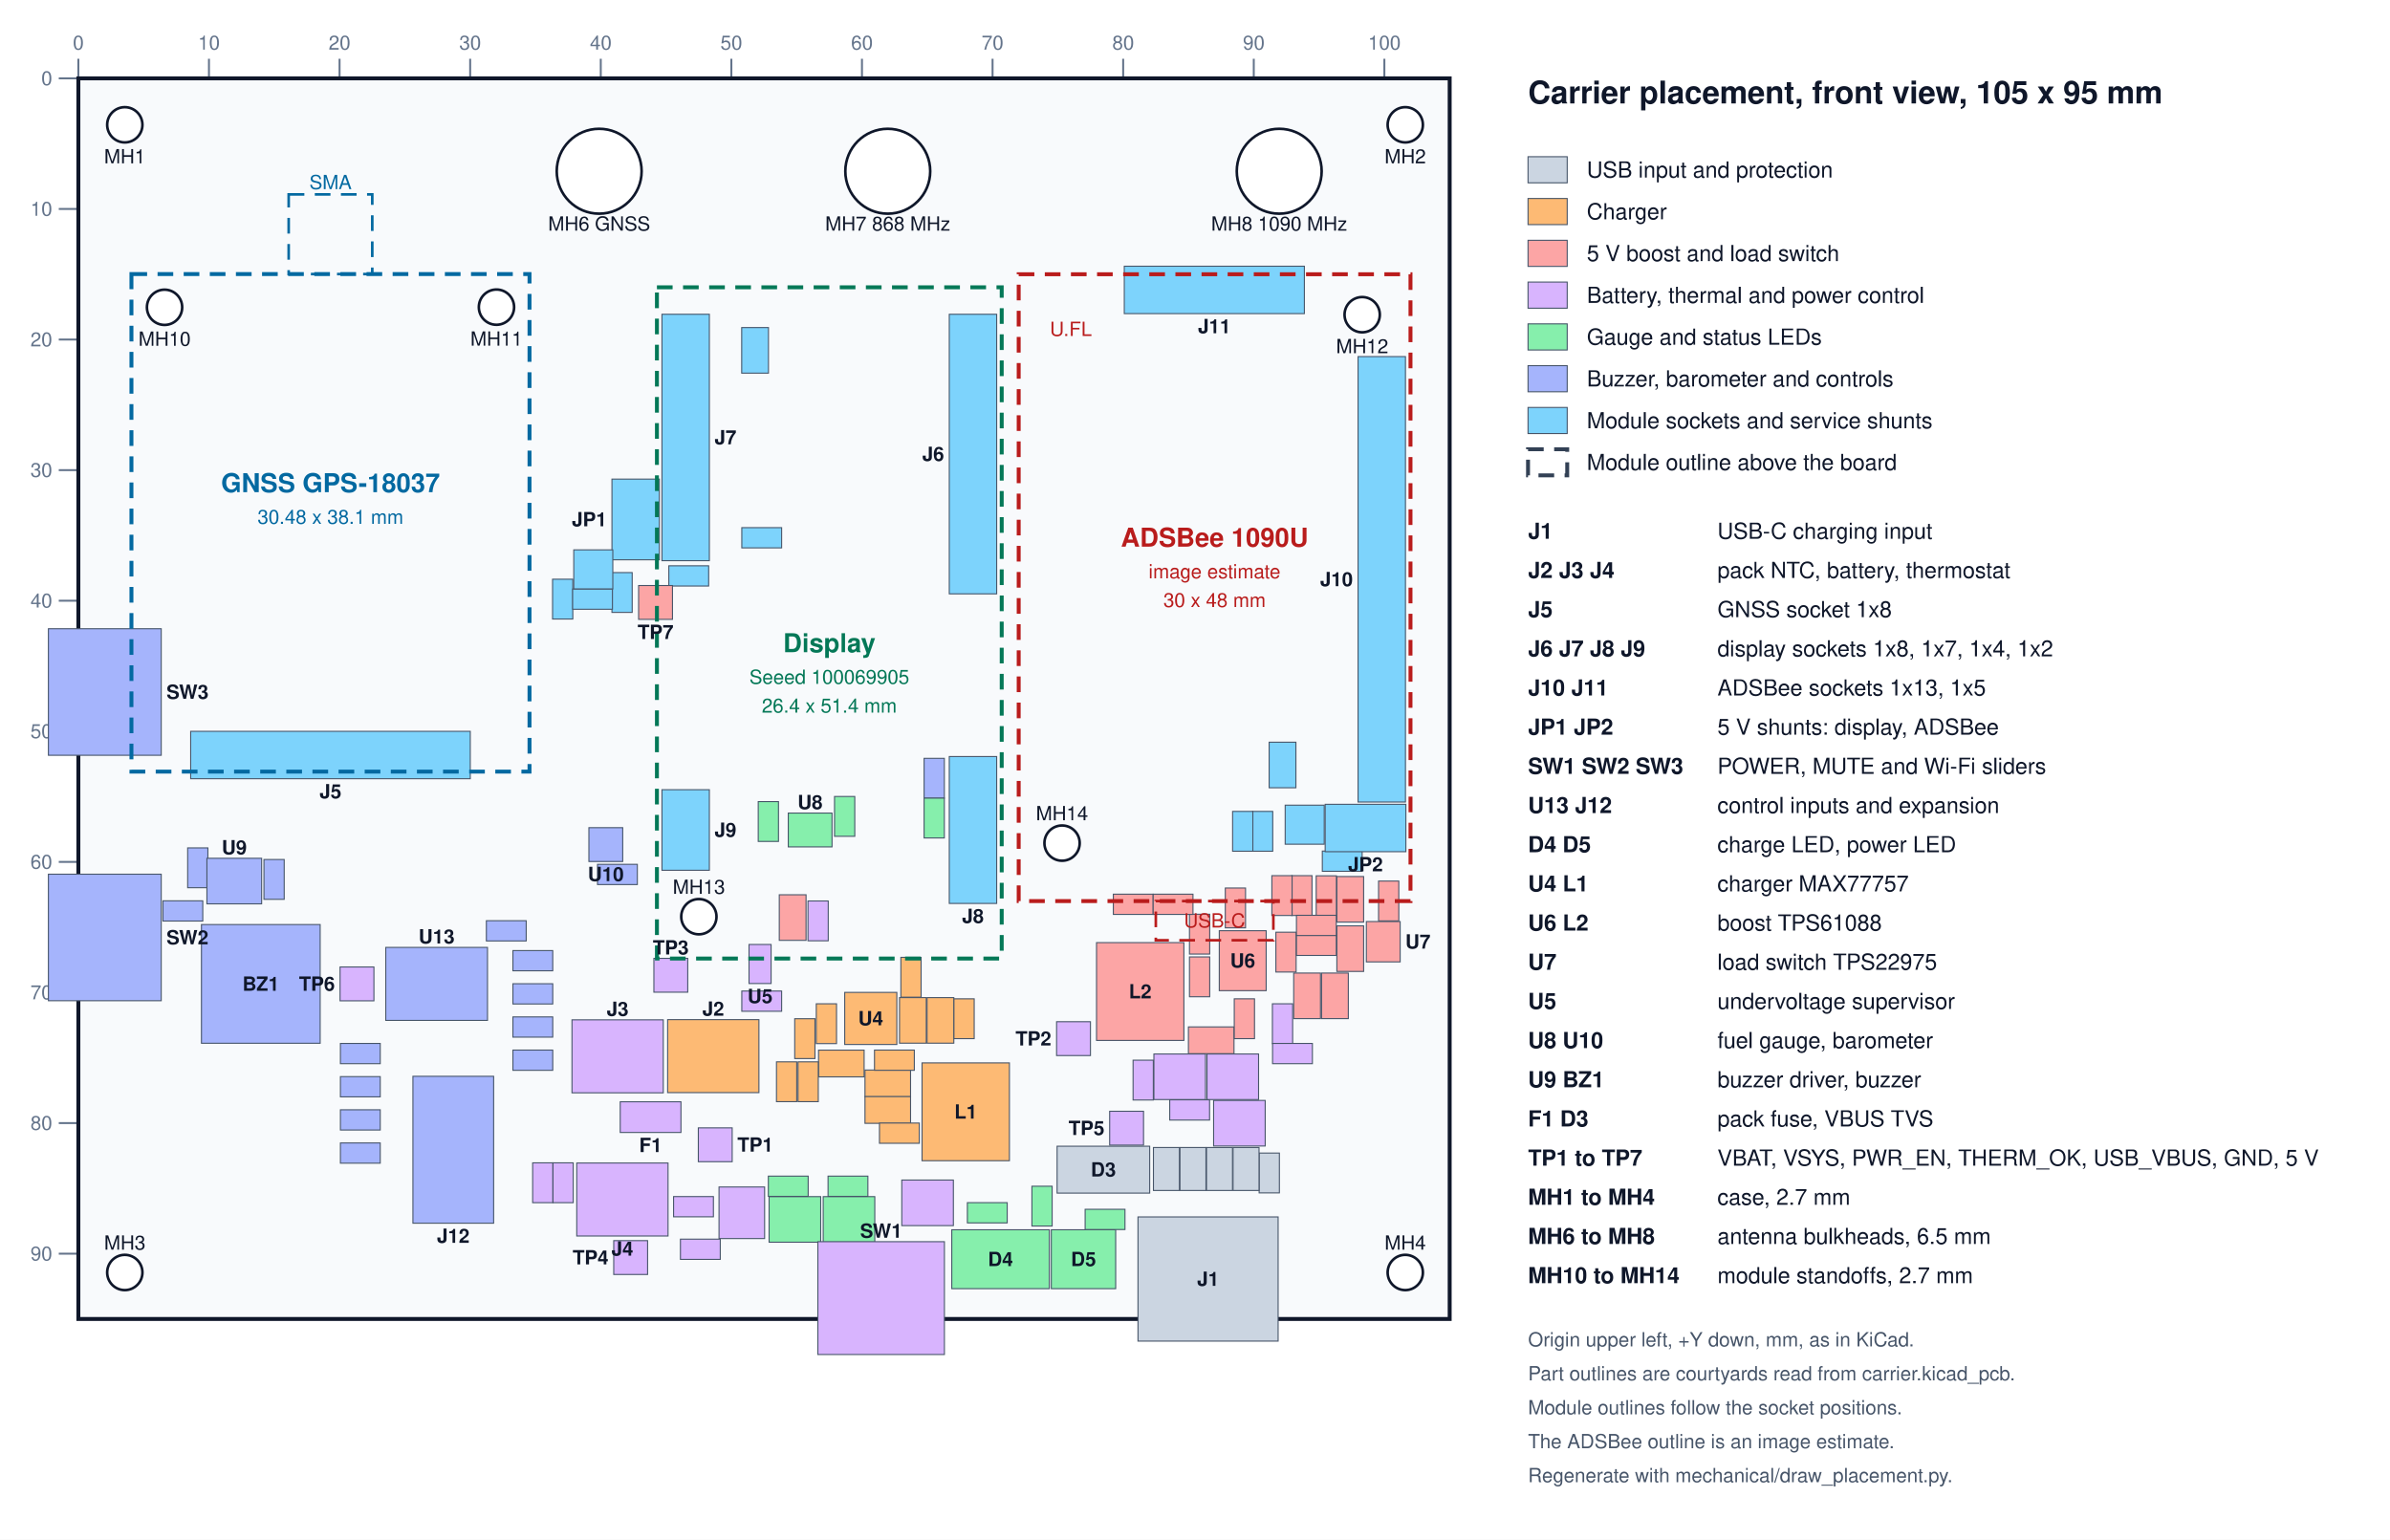
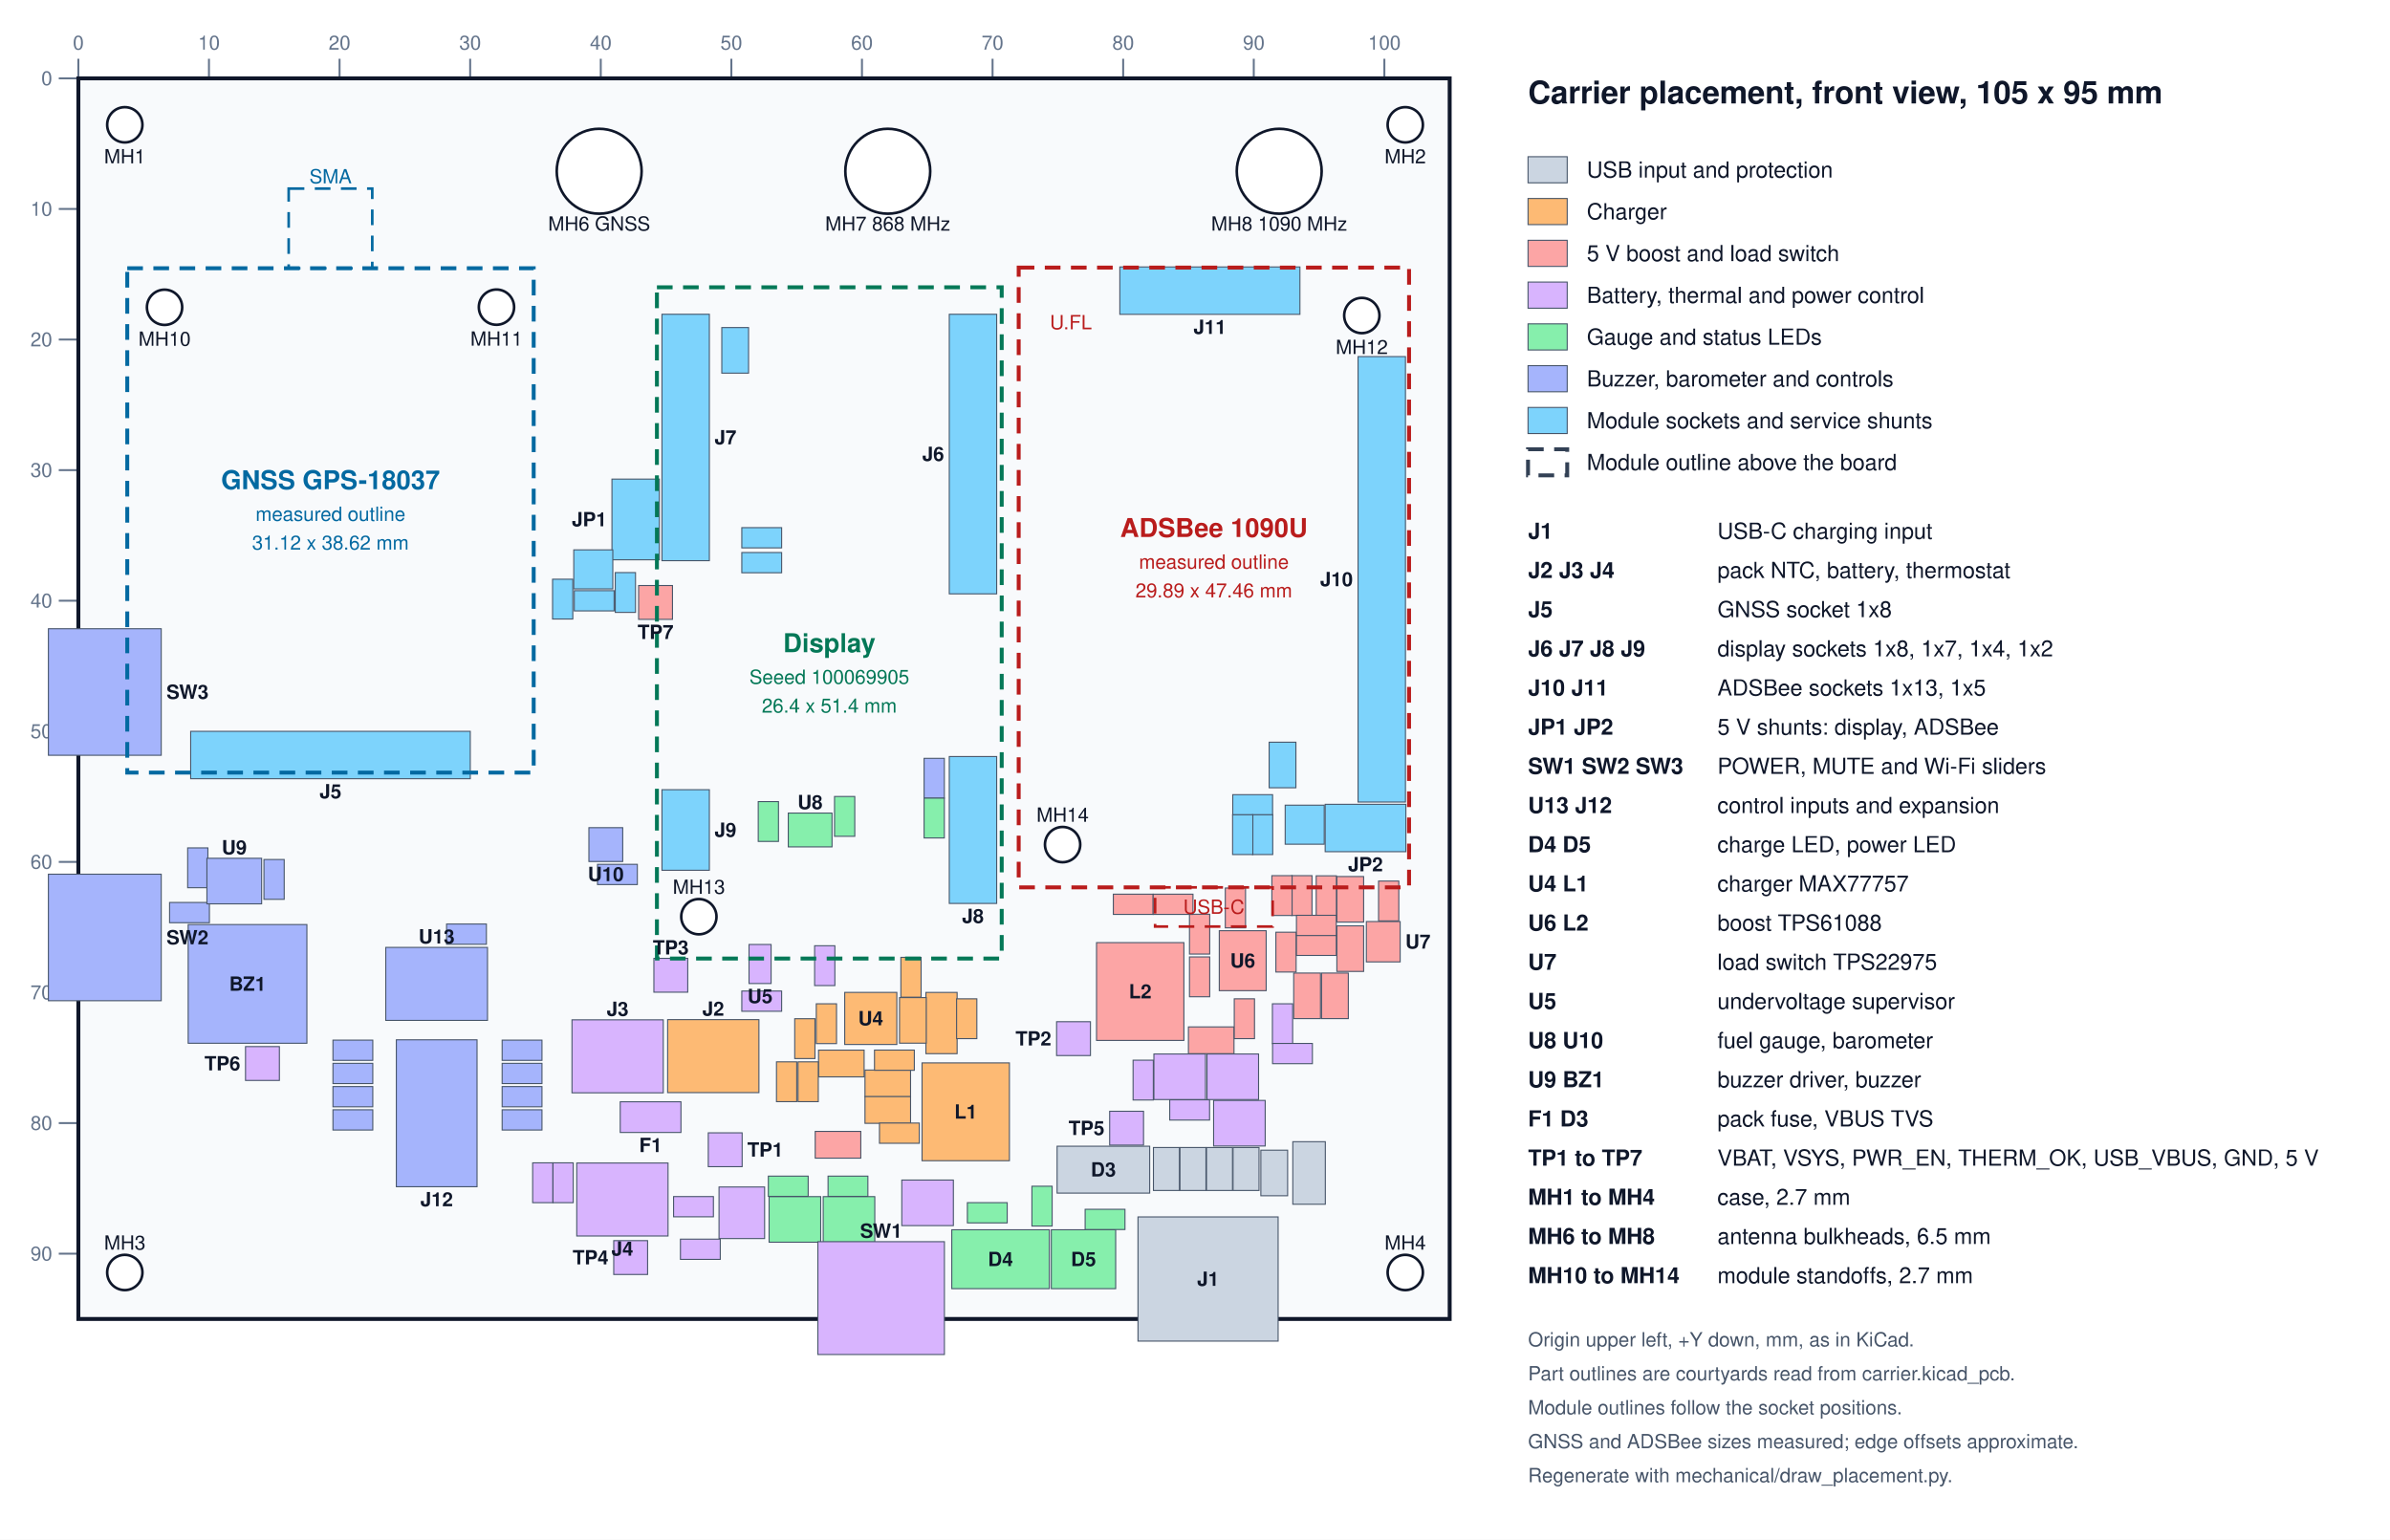
<svg xmlns="http://www.w3.org/2000/svg" width="1830" height="1179" viewBox="-6 -6 183 117.9" font-family="Helvetica,Arial,sans-serif">
  <rect x="-6" y="-6" width="183" height="117.9" fill="#ffffff" />
  <line x1="0.000" y1="-1.500" x2="0.000" y2="0.000" fill="none" stroke="#64748b" stroke-width="0.15" />
  <text x="0.000" y="-2.200" font-size="1.5" text-anchor="middle" fill="#64748b">0</text>
  <line x1="10.000" y1="-1.500" x2="10.000" y2="0.000" fill="none" stroke="#64748b" stroke-width="0.15" />
  <text x="10.000" y="-2.200" font-size="1.5" text-anchor="middle" fill="#64748b">10</text>
  <line x1="20.000" y1="-1.500" x2="20.000" y2="0.000" fill="none" stroke="#64748b" stroke-width="0.15" />
  <text x="20.000" y="-2.200" font-size="1.5" text-anchor="middle" fill="#64748b">20</text>
  <line x1="30.000" y1="-1.500" x2="30.000" y2="0.000" fill="none" stroke="#64748b" stroke-width="0.15" />
  <text x="30.000" y="-2.200" font-size="1.5" text-anchor="middle" fill="#64748b">30</text>
  <line x1="40.000" y1="-1.500" x2="40.000" y2="0.000" fill="none" stroke="#64748b" stroke-width="0.15" />
  <text x="40.000" y="-2.200" font-size="1.5" text-anchor="middle" fill="#64748b">40</text>
  <line x1="50.000" y1="-1.500" x2="50.000" y2="0.000" fill="none" stroke="#64748b" stroke-width="0.15" />
  <text x="50.000" y="-2.200" font-size="1.5" text-anchor="middle" fill="#64748b">50</text>
  <line x1="60.000" y1="-1.500" x2="60.000" y2="0.000" fill="none" stroke="#64748b" stroke-width="0.15" />
  <text x="60.000" y="-2.200" font-size="1.5" text-anchor="middle" fill="#64748b">60</text>
  <line x1="70.000" y1="-1.500" x2="70.000" y2="0.000" fill="none" stroke="#64748b" stroke-width="0.15" />
  <text x="70.000" y="-2.200" font-size="1.5" text-anchor="middle" fill="#64748b">70</text>
  <line x1="80.000" y1="-1.500" x2="80.000" y2="0.000" fill="none" stroke="#64748b" stroke-width="0.15" />
  <text x="80.000" y="-2.200" font-size="1.5" text-anchor="middle" fill="#64748b">80</text>
  <line x1="90.000" y1="-1.500" x2="90.000" y2="0.000" fill="none" stroke="#64748b" stroke-width="0.15" />
  <text x="90.000" y="-2.200" font-size="1.5" text-anchor="middle" fill="#64748b">90</text>
  <line x1="100.000" y1="-1.500" x2="100.000" y2="0.000" fill="none" stroke="#64748b" stroke-width="0.15" />
  <text x="100.000" y="-2.200" font-size="1.5" text-anchor="middle" fill="#64748b">100</text>
  <line x1="-1.500" y1="0.000" x2="0.000" y2="0.000" fill="none" stroke="#64748b" stroke-width="0.15" />
  <text x="-2.000" y="0.525" font-size="1.5" text-anchor="end" fill="#64748b">0</text>
  <line x1="-1.500" y1="10.000" x2="0.000" y2="10.000" fill="none" stroke="#64748b" stroke-width="0.15" />
  <text x="-2.000" y="10.525" font-size="1.5" text-anchor="end" fill="#64748b">10</text>
  <line x1="-1.500" y1="20.000" x2="0.000" y2="20.000" fill="none" stroke="#64748b" stroke-width="0.15" />
  <text x="-2.000" y="20.525" font-size="1.5" text-anchor="end" fill="#64748b">20</text>
  <line x1="-1.500" y1="30.000" x2="0.000" y2="30.000" fill="none" stroke="#64748b" stroke-width="0.15" />
  <text x="-2.000" y="30.525" font-size="1.5" text-anchor="end" fill="#64748b">30</text>
  <line x1="-1.500" y1="40.000" x2="0.000" y2="40.000" fill="none" stroke="#64748b" stroke-width="0.15" />
  <text x="-2.000" y="40.525" font-size="1.5" text-anchor="end" fill="#64748b">40</text>
  <line x1="-1.500" y1="50.000" x2="0.000" y2="50.000" fill="none" stroke="#64748b" stroke-width="0.15" />
  <text x="-2.000" y="50.525" font-size="1.5" text-anchor="end" fill="#64748b">50</text>
  <line x1="-1.500" y1="60.000" x2="0.000" y2="60.000" fill="none" stroke="#64748b" stroke-width="0.15" />
  <text x="-2.000" y="60.525" font-size="1.5" text-anchor="end" fill="#64748b">60</text>
  <line x1="-1.500" y1="70.000" x2="0.000" y2="70.000" fill="none" stroke="#64748b" stroke-width="0.15" />
  <text x="-2.000" y="70.525" font-size="1.5" text-anchor="end" fill="#64748b">70</text>
  <line x1="-1.500" y1="80.000" x2="0.000" y2="80.000" fill="none" stroke="#64748b" stroke-width="0.15" />
  <text x="-2.000" y="80.525" font-size="1.5" text-anchor="end" fill="#64748b">80</text>
  <line x1="-1.500" y1="90.000" x2="0.000" y2="90.000" fill="none" stroke="#64748b" stroke-width="0.15" />
  <text x="-2.000" y="90.525" font-size="1.5" text-anchor="end" fill="#64748b">90</text>
  <rect x="0.000" y="0.000" width="105.000" height="95.000" fill="#f8fafc" stroke="#0f172a" stroke-width="0.3" />
-   <rect x="9.425" y="64.797" width="9.090" height="9.090" fill="#a5b4fc" stroke="#475569" stroke-width="0.08" />
-   <rect x="90.411" y="82.295" width="1.550" height="3.050" fill="#cbd5e1" stroke="#475569" stroke-width="0.08" />
+   <rect x="8.409" y="64.797" width="9.090" height="9.090" fill="#a5b4fc" stroke="#475569" stroke-width="0.08" />
+   <rect x="90.542" y="82.075" width="2.050" height="3.490" fill="#cbd5e1" stroke="#475569" stroke-width="0.08" />
  <rect x="60.231" y="75.937" width="3.490" height="2.050" fill="#fdba74" stroke="#475569" stroke-width="0.08" />
  <rect x="56.675" y="74.413" width="3.490" height="2.050" fill="#fdba74" stroke="#475569" stroke-width="0.08" />
-   <rect x="55.867" y="62.991" width="1.550" height="3.050" fill="#d8b4fe" stroke="#475569" stroke-width="0.08" />
+   <rect x="56.375" y="66.420" width="1.550" height="3.050" fill="#d8b4fe" stroke="#475569" stroke-width="0.08" />
  <rect x="84.996" y="72.635" width="3.490" height="2.050" fill="#fca5a5" stroke="#475569" stroke-width="0.08" />
-   <rect x="53.669" y="62.517" width="2.050" height="3.490" fill="#fca5a5" stroke="#475569" stroke-width="0.08" />
+   <rect x="56.421" y="80.636" width="3.490" height="2.050" fill="#fca5a5" stroke="#475569" stroke-width="0.08" />
  <rect x="87.820" y="62.000" width="1.550" height="3.050" fill="#fca5a5" stroke="#475569" stroke-width="0.08" />
  <rect x="85.077" y="67.276" width="1.550" height="3.050" fill="#fca5a5" stroke="#475569" stroke-width="0.08" />
  <rect x="88.506" y="70.484" width="1.550" height="3.050" fill="#fca5a5" stroke="#475569" stroke-width="0.08" />
  <rect x="93.057" y="68.511" width="2.050" height="3.490" fill="#fca5a5" stroke="#475569" stroke-width="0.08" />
  <rect x="95.190" y="68.511" width="2.050" height="3.490" fill="#fca5a5" stroke="#475569" stroke-width="0.08" />
  <rect x="96.362" y="64.897" width="2.050" height="3.490" fill="#fca5a5" stroke="#475569" stroke-width="0.08" />
  <rect x="94.780" y="61.065" width="1.550" height="3.050" fill="#fca5a5" stroke="#475569" stroke-width="0.08" />
  <rect x="92.909" y="61.053" width="1.550" height="3.050" fill="#fca5a5" stroke="#475569" stroke-width="0.08" />
  <rect x="99.555" y="61.467" width="1.550" height="3.050" fill="#fca5a5" stroke="#475569" stroke-width="0.08" />
  <rect x="96.362" y="61.120" width="2.050" height="3.490" fill="#fca5a5" stroke="#475569" stroke-width="0.08" />
-   <rect x="50.791" y="19.083" width="2.050" height="3.490" fill="#7dd3fc" stroke="#475569" stroke-width="0.08" />
+   <rect x="49.267" y="19.083" width="2.050" height="3.490" fill="#7dd3fc" stroke="#475569" stroke-width="0.08" />
  <rect x="91.177" y="50.833" width="2.050" height="3.490" fill="#7dd3fc" stroke="#475569" stroke-width="0.08" />
  <rect x="52.057" y="55.382" width="1.550" height="3.050" fill="#86efac" stroke="#475569" stroke-width="0.08" />
  <rect x="14.211" y="59.816" width="1.550" height="3.050" fill="#a5b4fc" stroke="#475569" stroke-width="0.08" />
  <rect x="64.757" y="52.069" width="1.550" height="3.050" fill="#a5b4fc" stroke="#475569" stroke-width="0.08" />
  <rect x="39.750" y="60.185" width="3.050" height="1.550" fill="#a5b4fc" stroke="#475569" stroke-width="0.08" />
  <rect x="34.785" y="83.044" width="1.550" height="3.050" fill="#d8b4fe" stroke="#475569" stroke-width="0.08" />
-   <rect x="64.983" y="70.391" width="2.050" height="3.490" fill="#fdba74" stroke="#475569" stroke-width="0.08" />
+   <rect x="64.896" y="69.994" width="2.390" height="4.690" fill="#fdba74" stroke="#475569" stroke-width="0.08" />
  <rect x="60.959" y="74.409" width="3.050" height="1.550" fill="#fdba74" stroke="#475569" stroke-width="0.08" />
  <rect x="54.851" y="72.008" width="1.550" height="3.050" fill="#fdba74" stroke="#475569" stroke-width="0.08" />
  <rect x="79.247" y="62.471" width="3.050" height="1.550" fill="#fca5a5" stroke="#475569" stroke-width="0.08" />
  <rect x="91.427" y="70.865" width="1.550" height="3.050" fill="#d8b4fe" stroke="#475569" stroke-width="0.08" />
-   <rect x="40.856" y="37.845" width="1.550" height="3.050" fill="#7dd3fc" stroke="#475569" stroke-width="0.08" />
-   <rect x="95.249" y="59.169" width="3.050" height="1.550" fill="#7dd3fc" stroke="#475569" stroke-width="0.08" />
-   <rect x="31.241" y="64.503" width="3.050" height="1.550" fill="#a5b4fc" stroke="#475569" stroke-width="0.08" />
+   <rect x="41.110" y="37.845" width="1.550" height="3.050" fill="#7dd3fc" stroke="#475569" stroke-width="0.08" />
+   <rect x="88.391" y="54.851" width="3.050" height="1.550" fill="#7dd3fc" stroke="#475569" stroke-width="0.08" />
+   <rect x="28.193" y="64.757" width="3.050" height="1.550" fill="#a5b4fc" stroke="#475569" stroke-width="0.08" />
  <rect x="62.979" y="67.309" width="1.550" height="3.050" fill="#fdba74" stroke="#475569" stroke-width="0.08" />
  <rect x="62.874" y="70.391" width="2.050" height="3.490" fill="#fdba74" stroke="#475569" stroke-width="0.08" />
  <rect x="56.502" y="70.865" width="1.550" height="3.050" fill="#fdba74" stroke="#475569" stroke-width="0.08" />
-   <rect x="67.043" y="70.484" width="1.550" height="3.050" fill="#fdba74" stroke="#475569" stroke-width="0.08" />
+   <rect x="67.246" y="70.484" width="1.550" height="3.050" fill="#fdba74" stroke="#475569" stroke-width="0.08" />
  <rect x="60.231" y="77.969" width="3.490" height="2.050" fill="#fdba74" stroke="#475569" stroke-width="0.08" />
  <rect x="74.941" y="81.771" width="7.090" height="3.590" fill="#cbd5e1" stroke="#475569" stroke-width="0.08" />
  <rect x="66.877" y="88.169" width="7.470" height="4.510" fill="#86efac" stroke="#475569" stroke-width="0.08" />
  <rect x="74.497" y="88.169" width="4.930" height="4.510" fill="#86efac" stroke="#475569" stroke-width="0.08" />
  <rect x="82.317" y="81.870" width="1.990" height="3.290" fill="#cbd5e1" stroke="#475569" stroke-width="0.08" />
  <rect x="88.413" y="81.870" width="1.990" height="3.290" fill="#cbd5e1" stroke="#475569" stroke-width="0.08" />
  <rect x="86.381" y="81.870" width="1.990" height="3.290" fill="#cbd5e1" stroke="#475569" stroke-width="0.08" />
  <rect x="84.349" y="81.870" width="1.990" height="3.290" fill="#cbd5e1" stroke="#475569" stroke-width="0.08" />
  <rect x="41.490" y="78.369" width="4.650" height="2.350" fill="#d8b4fe" stroke="#475569" stroke-width="0.08" />
+   <rect x="92.989" y="81.425" width="2.490" height="4.790" fill="#cbd5e1" stroke="#475569" stroke-width="0.08" />
  <rect x="81.135" y="87.185" width="10.730" height="9.510" fill="#cbd5e1" stroke="#475569" stroke-width="0.08" />
  <rect x="97.985" y="21.305" width="3.630" height="34.110" fill="#7dd3fc" stroke="#475569" stroke-width="0.08" />
-   <rect x="80.085" y="14.385" width="13.790" height="3.630" fill="#7dd3fc" stroke="#475569" stroke-width="0.08" />
-   <rect x="25.617" y="76.417" width="6.180" height="11.250" fill="#a5b4fc" stroke="#475569" stroke-width="0.08" />
+   <rect x="79.744" y="14.441" width="13.790" height="3.630" fill="#7dd3fc" stroke="#475569" stroke-width="0.08" />
+   <rect x="24.347" y="73.623" width="6.180" height="11.250" fill="#a5b4fc" stroke="#475569" stroke-width="0.08" />
  <rect x="45.120" y="72.077" width="6.990" height="5.590" fill="#fdba74" stroke="#475569" stroke-width="0.08" />
  <rect x="37.796" y="72.093" width="6.990" height="5.590" fill="#d8b4fe" stroke="#475569" stroke-width="0.08" />
  <rect x="38.161" y="83.057" width="6.990" height="5.590" fill="#d8b4fe" stroke="#475569" stroke-width="0.08" />
  <rect x="8.599" y="50.001" width="21.410" height="3.630" fill="#7dd3fc" stroke="#475569" stroke-width="0.08" />
  <rect x="66.685" y="18.065" width="3.630" height="21.410" fill="#7dd3fc" stroke="#475569" stroke-width="0.08" />
  <rect x="44.685" y="18.065" width="3.630" height="18.870" fill="#7dd3fc" stroke="#475569" stroke-width="0.08" />
  <rect x="66.685" y="51.931" width="3.630" height="11.250" fill="#7dd3fc" stroke="#475569" stroke-width="0.08" />
  <rect x="44.685" y="54.471" width="3.630" height="6.170" fill="#7dd3fc" stroke="#475569" stroke-width="0.08" />
  <rect x="40.857" y="30.687" width="3.630" height="6.180" fill="#7dd3fc" stroke="#475569" stroke-width="0.08" />
  <rect x="95.467" y="55.589" width="6.180" height="3.630" fill="#7dd3fc" stroke="#475569" stroke-width="0.08" />
  <rect x="64.600" y="75.391" width="6.690" height="7.490" fill="#fdba74" stroke="#475569" stroke-width="0.08" />
  <rect x="77.960" y="66.181" width="6.690" height="7.490" fill="#fca5a5" stroke="#475569" stroke-width="0.08" />
  <rect x="63.049" y="84.361" width="3.950" height="3.490" fill="#d8b4fe" stroke="#475569" stroke-width="0.08" />
  <rect x="57.032" y="85.631" width="3.950" height="3.490" fill="#86efac" stroke="#475569" stroke-width="0.08" />
  <rect x="52.889" y="85.631" width="3.950" height="3.490" fill="#86efac" stroke="#475569" stroke-width="0.08" />
  <rect x="49.055" y="84.893" width="3.490" height="3.950" fill="#d8b4fe" stroke="#475569" stroke-width="0.08" />
  <rect x="86.417" y="74.709" width="3.950" height="3.490" fill="#d8b4fe" stroke="#475569" stroke-width="0.08" />
  <rect x="86.925" y="78.265" width="3.950" height="3.490" fill="#d8b4fe" stroke="#475569" stroke-width="0.08" />
  <rect x="82.353" y="74.709" width="3.950" height="3.490" fill="#d8b4fe" stroke="#475569" stroke-width="0.08" />
  <rect x="36.341" y="83.044" width="1.550" height="3.050" fill="#d8b4fe" stroke="#475569" stroke-width="0.08" />
  <rect x="46.100" y="88.887" width="3.050" height="1.550" fill="#d8b4fe" stroke="#475569" stroke-width="0.08" />
  <rect x="50.799" y="69.888" width="3.050" height="1.550" fill="#d8b4fe" stroke="#475569" stroke-width="0.08" />
  <rect x="91.693" y="65.383" width="1.550" height="3.050" fill="#fca5a5" stroke="#475569" stroke-width="0.08" />
  <rect x="93.268" y="65.613" width="3.050" height="1.550" fill="#fca5a5" stroke="#475569" stroke-width="0.08" />
  <rect x="85.077" y="64.007" width="1.550" height="3.050" fill="#fca5a5" stroke="#475569" stroke-width="0.08" />
  <rect x="91.385" y="61.053" width="1.550" height="3.050" fill="#fca5a5" stroke="#475569" stroke-width="0.08" />
  <rect x="93.268" y="64.089" width="3.050" height="1.550" fill="#fca5a5" stroke="#475569" stroke-width="0.08" />
  <rect x="64.757" y="55.117" width="1.550" height="3.050" fill="#86efac" stroke="#475569" stroke-width="0.08" />
  <rect x="57.899" y="54.990" width="1.550" height="3.050" fill="#86efac" stroke="#475569" stroke-width="0.08" />
  <rect x="68.071" y="86.093" width="3.050" height="1.550" fill="#86efac" stroke="#475569" stroke-width="0.08" />
  <rect x="77.088" y="86.601" width="3.050" height="1.550" fill="#86efac" stroke="#475569" stroke-width="0.08" />
  <rect x="8.369" y="58.927" width="1.550" height="3.050" fill="#a5b4fc" stroke="#475569" stroke-width="0.08" />
-   <rect x="6.476" y="62.979" width="3.050" height="1.550" fill="#a5b4fc" stroke="#475569" stroke-width="0.08" />
-   <rect x="45.211" y="37.325" width="3.050" height="1.550" fill="#7dd3fc" stroke="#475569" stroke-width="0.08" />
+   <rect x="6.984" y="63.106" width="3.050" height="1.550" fill="#a5b4fc" stroke="#475569" stroke-width="0.08" />
+   <rect x="50.799" y="36.309" width="3.050" height="1.550" fill="#7dd3fc" stroke="#475569" stroke-width="0.08" />
  <rect x="50.799" y="34.404" width="3.050" height="1.550" fill="#7dd3fc" stroke="#475569" stroke-width="0.08" />
  <rect x="73.012" y="84.835" width="1.550" height="3.050" fill="#86efac" stroke="#475569" stroke-width="0.08" />
  <rect x="57.403" y="84.061" width="3.050" height="1.550" fill="#86efac" stroke="#475569" stroke-width="0.08" />
  <rect x="52.831" y="84.061" width="3.050" height="1.550" fill="#86efac" stroke="#475569" stroke-width="0.08" />
  <rect x="53.454" y="75.310" width="1.550" height="3.050" fill="#fdba74" stroke="#475569" stroke-width="0.08" />
  <rect x="82.295" y="62.471" width="3.050" height="1.550" fill="#fca5a5" stroke="#475569" stroke-width="0.08" />
  <rect x="91.439" y="73.901" width="3.050" height="1.550" fill="#d8b4fe" stroke="#475569" stroke-width="0.08" />
  <rect x="83.565" y="78.219" width="3.050" height="1.550" fill="#d8b4fe" stroke="#475569" stroke-width="0.08" />
  <rect x="80.759" y="75.183" width="1.550" height="3.050" fill="#d8b4fe" stroke="#475569" stroke-width="0.08" />
  <rect x="45.575" y="85.627" width="3.050" height="1.550" fill="#d8b4fe" stroke="#475569" stroke-width="0.08" />
  <rect x="36.309" y="38.353" width="1.550" height="3.050" fill="#7dd3fc" stroke="#475569" stroke-width="0.08" />
-   <rect x="37.845" y="39.103" width="3.050" height="1.550" fill="#7dd3fc" stroke="#475569" stroke-width="0.08" />
-   <rect x="89.903" y="56.133" width="1.550" height="3.050" fill="#7dd3fc" stroke="#475569" stroke-width="0.08" />
-   <rect x="88.379" y="56.133" width="1.550" height="3.050" fill="#7dd3fc" stroke="#475569" stroke-width="0.08" />
-   <rect x="20.065" y="73.901" width="3.050" height="1.550" fill="#a5b4fc" stroke="#475569" stroke-width="0.08" />
-   <rect x="20.065" y="76.441" width="3.050" height="1.550" fill="#a5b4fc" stroke="#475569" stroke-width="0.08" />
-   <rect x="20.065" y="78.981" width="3.050" height="1.550" fill="#a5b4fc" stroke="#475569" stroke-width="0.08" />
-   <rect x="20.065" y="81.521" width="3.050" height="1.550" fill="#a5b4fc" stroke="#475569" stroke-width="0.08" />
-   <rect x="33.273" y="74.409" width="3.050" height="1.550" fill="#a5b4fc" stroke="#475569" stroke-width="0.08" />
-   <rect x="33.273" y="71.869" width="3.050" height="1.550" fill="#a5b4fc" stroke="#475569" stroke-width="0.08" />
-   <rect x="33.273" y="69.329" width="3.050" height="1.550" fill="#a5b4fc" stroke="#475569" stroke-width="0.08" />
-   <rect x="33.273" y="66.789" width="3.050" height="1.550" fill="#a5b4fc" stroke="#475569" stroke-width="0.08" />
+   <rect x="37.972" y="39.230" width="3.050" height="1.550" fill="#7dd3fc" stroke="#475569" stroke-width="0.08" />
+   <rect x="89.903" y="56.387" width="1.550" height="3.050" fill="#7dd3fc" stroke="#475569" stroke-width="0.08" />
+   <rect x="88.379" y="56.387" width="1.550" height="3.050" fill="#7dd3fc" stroke="#475569" stroke-width="0.08" />
+   <rect x="19.494" y="73.647" width="3.050" height="1.550" fill="#a5b4fc" stroke="#475569" stroke-width="0.08" />
+   <rect x="19.494" y="75.425" width="3.050" height="1.550" fill="#a5b4fc" stroke="#475569" stroke-width="0.08" />
+   <rect x="19.494" y="77.203" width="3.050" height="1.550" fill="#a5b4fc" stroke="#475569" stroke-width="0.08" />
+   <rect x="19.494" y="78.981" width="3.050" height="1.550" fill="#a5b4fc" stroke="#475569" stroke-width="0.08" />
+   <rect x="32.448" y="78.981" width="3.050" height="1.550" fill="#a5b4fc" stroke="#475569" stroke-width="0.08" />
+   <rect x="32.448" y="77.203" width="3.050" height="1.550" fill="#a5b4fc" stroke="#475569" stroke-width="0.08" />
+   <rect x="32.448" y="75.425" width="3.050" height="1.550" fill="#a5b4fc" stroke="#475569" stroke-width="0.08" />
+   <rect x="32.448" y="73.647" width="3.050" height="1.550" fill="#a5b4fc" stroke="#475569" stroke-width="0.08" />
  <rect x="55.105" y="75.310" width="1.550" height="3.050" fill="#fdba74" stroke="#475569" stroke-width="0.08" />
  <rect x="61.340" y="79.997" width="3.050" height="1.550" fill="#fdba74" stroke="#475569" stroke-width="0.08" />
  <rect x="56.623" y="89.082" width="9.690" height="8.640" fill="#d8b4fe" stroke="#475569" stroke-width="0.08" />
  <rect x="-2.294" y="60.941" width="8.640" height="9.690" fill="#a5b4fc" stroke="#475569" stroke-width="0.08" />
  <rect x="-2.294" y="42.145" width="8.640" height="9.690" fill="#a5b4fc" stroke="#475569" stroke-width="0.08" />
-   <rect x="47.470" y="80.365" width="2.593" height="2.592" fill="#d8b4fe" stroke="#475569" stroke-width="0.08" />
+   <rect x="48.232" y="80.746" width="2.593" height="2.592" fill="#d8b4fe" stroke="#475569" stroke-width="0.08" />
  <rect x="74.902" y="72.237" width="2.593" height="2.592" fill="#d8b4fe" stroke="#475569" stroke-width="0.08" />
  <rect x="44.067" y="67.385" width="2.593" height="2.592" fill="#d8b4fe" stroke="#475569" stroke-width="0.08" />
  <rect x="40.993" y="89.001" width="2.593" height="2.592" fill="#d8b4fe" stroke="#475569" stroke-width="0.08" />
  <rect x="78.966" y="79.095" width="2.593" height="2.592" fill="#d8b4fe" stroke="#475569" stroke-width="0.08" />
-   <rect x="20.038" y="68.046" width="2.593" height="2.592" fill="#d8b4fe" stroke="#475569" stroke-width="0.08" />
+   <rect x="12.799" y="74.142" width="2.593" height="2.592" fill="#d8b4fe" stroke="#475569" stroke-width="0.08" />
  <rect x="42.898" y="38.836" width="2.593" height="2.592" fill="#fca5a5" stroke="#475569" stroke-width="0.08" />
  <rect x="39.091" y="57.379" width="2.590" height="2.590" fill="#a5b4fc" stroke="#475569" stroke-width="0.08" />
  <rect x="92.405" y="55.655" width="2.990" height="2.990" fill="#7dd3fc" stroke="#475569" stroke-width="0.08" />
  <rect x="37.932" y="36.105" width="2.990" height="2.990" fill="#7dd3fc" stroke="#475569" stroke-width="0.08" />
  <rect x="23.537" y="66.547" width="7.790" height="5.590" fill="#a5b4fc" stroke="#475569" stroke-width="0.08" />
  <rect x="58.679" y="69.992" width="3.990" height="3.990" fill="#fdba74" stroke="#475569" stroke-width="0.08" />
  <rect x="51.352" y="66.323" width="1.690" height="2.990" fill="#d8b4fe" stroke="#475569" stroke-width="0.08" />
  <rect x="87.359" y="65.269" width="3.590" height="4.590" fill="#fca5a5" stroke="#475569" stroke-width="0.08" />
  <rect x="98.620" y="64.567" width="2.590" height="3.090" fill="#fca5a5" stroke="#475569" stroke-width="0.08" />
  <rect x="54.357" y="56.261" width="3.350" height="2.590" fill="#86efac" stroke="#475569" stroke-width="0.08" />
  <rect x="9.843" y="59.723" width="4.190" height="3.490" fill="#a5b4fc" stroke="#475569" stroke-width="0.08" />
  <circle cx="3.556" cy="3.556" r="1.350" fill="#ffffff" stroke="#0f172a" stroke-width="0.2" />
  <text x="3.556" y="6.506" font-size="1.5" text-anchor="middle" fill="#0f172a">MH1</text>
  <circle cx="6.600" cy="17.531" r="1.350" fill="#ffffff" stroke="#0f172a" stroke-width="0.2" />
  <text x="6.600" y="20.481" font-size="1.5" text-anchor="middle" fill="#0f172a">MH10</text>
  <circle cx="32.014" cy="17.520" r="1.350" fill="#ffffff" stroke="#0f172a" stroke-width="0.2" />
  <text x="32.014" y="20.470" font-size="1.5" text-anchor="middle" fill="#0f172a">MH11</text>
-   <circle cx="98.301" cy="18.097" r="1.350" fill="#ffffff" stroke="#0f172a" stroke-width="0.2" />
-   <text x="98.301" y="21.047" font-size="1.5" text-anchor="middle" fill="#0f172a">MH12</text>
+   <circle cx="98.273" cy="18.161" r="1.350" fill="#ffffff" stroke="#0f172a" stroke-width="0.2" />
+   <text x="98.273" y="21.111" font-size="1.5" text-anchor="middle" fill="#0f172a">MH12</text>
  <circle cx="47.511" cy="64.195" r="1.350" fill="#ffffff" stroke="#0f172a" stroke-width="0.2" />
  <text x="47.511" y="62.445" font-size="1.5" text-anchor="middle" fill="#0f172a">MH13</text>
-   <circle cx="75.321" cy="58.561" r="1.350" fill="#ffffff" stroke="#0f172a" stroke-width="0.2" />
-   <text x="75.321" y="56.811" font-size="1.5" text-anchor="middle" fill="#0f172a">MH14</text>
+   <circle cx="75.362" cy="58.674" r="1.350" fill="#ffffff" stroke="#0f172a" stroke-width="0.2" />
+   <text x="75.362" y="56.924" font-size="1.5" text-anchor="middle" fill="#0f172a">MH14</text>
  <circle cx="101.600" cy="3.556" r="1.350" fill="#ffffff" stroke="#0f172a" stroke-width="0.2" />
  <text x="101.600" y="6.506" font-size="1.5" text-anchor="middle" fill="#0f172a">MH2</text>
  <circle cx="3.556" cy="91.440" r="1.350" fill="#ffffff" stroke="#0f172a" stroke-width="0.2" />
  <text x="3.556" y="89.690" font-size="1.5" text-anchor="middle" fill="#0f172a">MH3</text>
  <circle cx="101.600" cy="91.440" r="1.350" fill="#ffffff" stroke="#0f172a" stroke-width="0.2" />
  <text x="101.600" y="89.690" font-size="1.5" text-anchor="middle" fill="#0f172a">MH4</text>
  <circle cx="39.878" cy="7.112" r="3.250" fill="#e2e8f0" stroke="#64748b" stroke-width="0.1" />
  <circle cx="39.878" cy="7.112" r="3.250" fill="#ffffff" stroke="#0f172a" stroke-width="0.2" />
  <text x="39.878" y="11.662" font-size="1.5" text-anchor="middle" fill="#0f172a">MH6 GNSS</text>
  <circle cx="61.976" cy="7.112" r="3.250" fill="#e2e8f0" stroke="#64748b" stroke-width="0.1" />
  <circle cx="61.976" cy="7.112" r="3.250" fill="#ffffff" stroke="#0f172a" stroke-width="0.2" />
  <text x="61.976" y="11.662" font-size="1.5" text-anchor="middle" fill="#0f172a">MH7 868 MHz</text>
  <circle cx="91.948" cy="7.112" r="3.250" fill="#e2e8f0" stroke="#64748b" stroke-width="0.1" />
  <circle cx="91.948" cy="7.112" r="3.250" fill="#ffffff" stroke="#0f172a" stroke-width="0.2" />
  <text x="91.948" y="11.662" font-size="1.5" text-anchor="middle" fill="#0f172a">MH8 1090 MHz</text>
-   <rect x="4.064" y="14.986" width="30.480" height="38.100" fill="none" stroke="#0369a1" stroke-width="0.3" stroke-dasharray="1.2 0.8" />
-   <text x="19.304" y="31.688" font-size="2" text-anchor="middle" font-weight="bold" fill="#0369a1">GNSS GPS-18037</text>
-   <text x="19.304" y="34.113" font-size="1.5" text-anchor="middle" fill="#0369a1">30.48 x 38.1 mm</text>
-   <rect x="16.104" y="8.886" width="6.400" height="6.100" fill="none" stroke="#0369a1" stroke-width="0.2" stroke-dasharray="1.2 0.8" />
-   <text x="19.304" y="8.486" font-size="1.5" text-anchor="middle" fill="#0369a1">SMA</text>
+   <rect x="3.744" y="14.541" width="31.120" height="38.620" fill="none" stroke="#0369a1" stroke-width="0.3" stroke-dasharray="1.2 0.8" />
+   <text x="19.304" y="31.461" font-size="2" text-anchor="middle" font-weight="bold" fill="#0369a1">GNSS GPS-18037</text>
+   <text x="19.304" y="33.886" font-size="1.5" text-anchor="middle" fill="#0369a1">measured outline</text>
+   <text x="19.304" y="36.086" font-size="1.5" text-anchor="middle" fill="#0369a1">31.12 x 38.62 mm</text>
+   <rect x="16.104" y="8.441" width="6.400" height="6.100" fill="none" stroke="#0369a1" stroke-width="0.2" stroke-dasharray="1.2 0.8" />
+   <text x="19.304" y="8.041" font-size="1.5" text-anchor="middle" fill="#0369a1">SMA</text>
  <rect x="44.300" y="16.000" width="26.400" height="51.400" fill="none" stroke="#047857" stroke-width="0.3" stroke-dasharray="1.2 0.8" />
  <text x="57.500" y="43.942" font-size="2" text-anchor="middle" font-weight="bold" fill="#047857">Display</text>
  <text x="57.500" y="46.367" font-size="1.5" text-anchor="middle" fill="#047857">Seeed 100069905</text>
  <text x="57.500" y="48.567" font-size="1.5" text-anchor="middle" fill="#047857">26.4 x 51.4 mm</text>
-   <rect x="72.000" y="15.000" width="30.000" height="48.000" fill="none" stroke="#b91c1c" stroke-width="0.3" stroke-dasharray="1.2 0.8" />
-   <text x="87.000" y="35.860" font-size="2" text-anchor="middle" font-weight="bold" fill="#b91c1c">ADSBee 1090U</text>
-   <text x="87.000" y="38.285" font-size="1.5" text-anchor="middle" fill="#b91c1c">image estimate</text>
-   <text x="87.000" y="40.485" font-size="1.5" text-anchor="middle" fill="#b91c1c">30 x 48 mm</text>
-   <rect x="82.500" y="63.000" width="9.000" height="3.000" fill="none" stroke="#b91c1c" stroke-width="0.2" stroke-dasharray="1.2 0.8" />
-   <text x="87.000" y="65.025" font-size="1.5" text-anchor="middle" fill="#b91c1c">USB-C</text>
-   <text x="76.000" y="19.725" font-size="1.5" text-anchor="middle" fill="#b91c1c">U.FL</text>
+   <rect x="72.000" y="14.490" width="29.890" height="47.460" fill="none" stroke="#b91c1c" stroke-width="0.3" stroke-dasharray="1.2 0.8" />
+   <text x="86.945" y="35.123" font-size="2" text-anchor="middle" font-weight="bold" fill="#b91c1c">ADSBee 1090U</text>
+   <text x="86.945" y="37.548" font-size="1.5" text-anchor="middle" fill="#b91c1c">measured outline</text>
+   <text x="86.945" y="39.748" font-size="1.5" text-anchor="middle" fill="#b91c1c">29.89 x 47.46 mm</text>
+   <rect x="82.445" y="61.950" width="9.000" height="3.000" fill="none" stroke="#b91c1c" stroke-width="0.2" stroke-dasharray="1.2 0.8" />
+   <text x="86.945" y="63.975" font-size="1.5" text-anchor="middle" fill="#b91c1c">USB-C</text>
+   <text x="76.000" y="19.215" font-size="1.5" text-anchor="middle" fill="#b91c1c">U.FL</text>
  <text x="86.500" y="92.465" font-size="1.5" text-anchor="middle" font-weight="bold" fill="#0f172a">J1</text>
  <text x="48.615" y="71.777" font-size="1.5" text-anchor="middle" font-weight="bold" fill="#0f172a">J2</text>
  <text x="41.291" y="71.793" font-size="1.5" text-anchor="middle" font-weight="bold" fill="#0f172a">J3</text>
  <text x="41.656" y="90.147" font-size="1.5" text-anchor="middle" font-weight="bold" fill="#0f172a">J4</text>
  <text x="19.304" y="55.131" font-size="1.5" text-anchor="middle" font-weight="bold" fill="#0f172a">J5</text>
  <text x="66.285" y="29.295" font-size="1.5" text-anchor="end" font-weight="bold" fill="#0f172a">J6</text>
  <text x="48.715" y="28.025" font-size="1.5" text-anchor="start" font-weight="bold" fill="#0f172a">J7</text>
  <text x="68.500" y="64.681" font-size="1.5" text-anchor="middle" font-weight="bold" fill="#0f172a">J8</text>
  <text x="48.715" y="58.081" font-size="1.5" text-anchor="start" font-weight="bold" fill="#0f172a">J9</text>
  <text x="97.585" y="38.885" font-size="1.5" text-anchor="end" font-weight="bold" fill="#0f172a">J10</text>
-   <text x="86.980" y="19.515" font-size="1.5" text-anchor="middle" font-weight="bold" fill="#0f172a">J11</text>
+   <text x="86.639" y="19.571" font-size="1.5" text-anchor="middle" font-weight="bold" fill="#0f172a">J11</text>
  <text x="40.457" y="34.302" font-size="1.5" text-anchor="end" font-weight="bold" fill="#0f172a">JP1</text>
  <text x="98.557" y="60.719" font-size="1.5" text-anchor="middle" font-weight="bold" fill="#0f172a">JP2</text>
  <text x="61.468" y="88.782" font-size="1.5" text-anchor="middle" font-weight="bold" fill="#0f172a">SW1</text>
  <text x="6.746" y="66.311" font-size="1.5" text-anchor="start" font-weight="bold" fill="#0f172a">SW2</text>
  <text x="6.746" y="47.515" font-size="1.5" text-anchor="start" font-weight="bold" fill="#0f172a">SW3</text>
-   <text x="28.707" y="89.167" font-size="1.5" text-anchor="middle" font-weight="bold" fill="#0f172a">J12</text>
+   <text x="27.437" y="86.373" font-size="1.5" text-anchor="middle" font-weight="bold" fill="#0f172a">J12</text>
  <text x="27.432" y="66.247" font-size="1.5" text-anchor="middle" font-weight="bold" fill="#0f172a">U13</text>
-   <text x="13.970" y="69.867" font-size="1.5" text-anchor="middle" font-weight="bold" fill="#0f172a">BZ1</text>
+   <text x="12.954" y="69.867" font-size="1.5" text-anchor="middle" font-weight="bold" fill="#0f172a">BZ1</text>
  <text x="70.612" y="90.949" font-size="1.5" text-anchor="middle" font-weight="bold" fill="#0f172a">D4</text>
  <text x="76.962" y="90.949" font-size="1.5" text-anchor="middle" font-weight="bold" fill="#0f172a">D5</text>
  <text x="43.815" y="82.219" font-size="1.5" text-anchor="middle" font-weight="bold" fill="#0f172a">F1</text>
  <text x="67.945" y="79.661" font-size="1.5" text-anchor="middle" font-weight="bold" fill="#0f172a">L1</text>
  <text x="81.305" y="70.451" font-size="1.5" text-anchor="middle" font-weight="bold" fill="#0f172a">L2</text>
  <text x="60.674" y="72.512" font-size="1.5" text-anchor="middle" font-weight="bold" fill="#0f172a">U4</text>
  <text x="52.197" y="70.813" font-size="1.5" text-anchor="middle" font-weight="bold" fill="#0f172a">U5</text>
  <text x="89.154" y="68.089" font-size="1.5" text-anchor="middle" font-weight="bold" fill="#0f172a">U6</text>
  <text x="101.610" y="66.637" font-size="1.5" text-anchor="start" font-weight="bold" fill="#0f172a">U7</text>
  <text x="56.032" y="55.961" font-size="1.5" text-anchor="middle" font-weight="bold" fill="#0f172a">U8</text>
  <text x="11.938" y="59.423" font-size="1.5" text-anchor="middle" font-weight="bold" fill="#0f172a">U9</text>
  <text x="40.386" y="61.469" font-size="1.5" text-anchor="middle" font-weight="bold" fill="#0f172a">U10</text>
  <text x="78.486" y="84.091" font-size="1.5" text-anchor="middle" font-weight="bold" fill="#0f172a">D3</text>
-   <text x="50.463" y="82.186" font-size="1.5" text-anchor="start" font-weight="bold" fill="#0f172a">TP1</text>
+   <text x="51.225" y="82.567" font-size="1.5" text-anchor="start" font-weight="bold" fill="#0f172a">TP1</text>
  <text x="74.502" y="74.058" font-size="1.5" text-anchor="end" font-weight="bold" fill="#0f172a">TP2</text>
  <text x="45.363" y="67.085" font-size="1.5" text-anchor="middle" font-weight="bold" fill="#0f172a">TP3</text>
  <text x="40.593" y="90.822" font-size="1.5" text-anchor="end" font-weight="bold" fill="#0f172a">TP4</text>
  <text x="78.566" y="80.916" font-size="1.5" text-anchor="end" font-weight="bold" fill="#0f172a">TP5</text>
-   <text x="19.638" y="69.867" font-size="1.5" text-anchor="end" font-weight="bold" fill="#0f172a">TP6</text>
+   <text x="12.399" y="75.963" font-size="1.5" text-anchor="end" font-weight="bold" fill="#0f172a">TP6</text>
  <text x="44.195" y="42.928" font-size="1.5" text-anchor="middle" font-weight="bold" fill="#0f172a">TP7</text>
  <text x="111.000" y="1.920" font-size="2.4" text-anchor="start" font-weight="bold" fill="#0f172a">Carrier placement, front view, 105 x 95 mm</text>
  <rect x="111.000" y="6.000" width="3.000" height="2.000" fill="#cbd5e1" stroke="#475569" stroke-width="0.08" />
  <text x="115.500" y="7.595" font-size="1.7" text-anchor="start" fill="#0f172a">USB input and protection</text>
  <rect x="111.000" y="9.200" width="3.000" height="2.000" fill="#fdba74" stroke="#475569" stroke-width="0.08" />
  <text x="115.500" y="10.795" font-size="1.7" text-anchor="start" fill="#0f172a">Charger</text>
  <rect x="111.000" y="12.400" width="3.000" height="2.000" fill="#fca5a5" stroke="#475569" stroke-width="0.08" />
  <text x="115.500" y="13.995" font-size="1.7" text-anchor="start" fill="#0f172a">5 V boost and load switch</text>
  <rect x="111.000" y="15.600" width="3.000" height="2.000" fill="#d8b4fe" stroke="#475569" stroke-width="0.08" />
  <text x="115.500" y="17.195" font-size="1.7" text-anchor="start" fill="#0f172a">Battery, thermal and power control</text>
  <rect x="111.000" y="18.800" width="3.000" height="2.000" fill="#86efac" stroke="#475569" stroke-width="0.08" />
  <text x="115.500" y="20.395" font-size="1.7" text-anchor="start" fill="#0f172a">Gauge and status LEDs</text>
  <rect x="111.000" y="22.000" width="3.000" height="2.000" fill="#a5b4fc" stroke="#475569" stroke-width="0.08" />
  <text x="115.500" y="23.595" font-size="1.7" text-anchor="start" fill="#0f172a">Buzzer, barometer and controls</text>
  <rect x="111.000" y="25.200" width="3.000" height="2.000" fill="#7dd3fc" stroke="#475569" stroke-width="0.08" />
  <text x="115.500" y="26.795" font-size="1.7" text-anchor="start" fill="#0f172a">Module sockets and service shunts</text>
  <rect x="111.000" y="28.400" width="3.000" height="2.000" fill="none" stroke="#334155" stroke-width="0.3" stroke-dasharray="1.2 0.8" />
  <text x="115.500" y="29.995" font-size="1.7" text-anchor="start" fill="#0f172a">Module outline above the board</text>
  <text x="111.000" y="35.260" font-size="1.7" text-anchor="start" font-weight="bold" fill="#0f172a">J1</text>
  <text x="125.500" y="35.260" font-size="1.7" text-anchor="start" fill="#0f172a">USB-C charging input</text>
  <text x="111.000" y="38.260" font-size="1.7" text-anchor="start" font-weight="bold" fill="#0f172a">J2 J3 J4</text>
  <text x="125.500" y="38.260" font-size="1.7" text-anchor="start" fill="#0f172a">pack NTC, battery, thermostat</text>
  <text x="111.000" y="41.260" font-size="1.7" text-anchor="start" font-weight="bold" fill="#0f172a">J5</text>
  <text x="125.500" y="41.260" font-size="1.7" text-anchor="start" fill="#0f172a">GNSS socket 1x8</text>
  <text x="111.000" y="44.260" font-size="1.7" text-anchor="start" font-weight="bold" fill="#0f172a">J6 J7 J8 J9</text>
  <text x="125.500" y="44.260" font-size="1.7" text-anchor="start" fill="#0f172a">display sockets 1x8, 1x7, 1x4, 1x2</text>
  <text x="111.000" y="47.260" font-size="1.7" text-anchor="start" font-weight="bold" fill="#0f172a">J10 J11</text>
  <text x="125.500" y="47.260" font-size="1.7" text-anchor="start" fill="#0f172a">ADSBee sockets 1x13, 1x5</text>
  <text x="111.000" y="50.260" font-size="1.7" text-anchor="start" font-weight="bold" fill="#0f172a">JP1 JP2</text>
  <text x="125.500" y="50.260" font-size="1.7" text-anchor="start" fill="#0f172a">5 V shunts: display, ADSBee</text>
  <text x="111.000" y="53.260" font-size="1.7" text-anchor="start" font-weight="bold" fill="#0f172a">SW1 SW2 SW3</text>
  <text x="125.500" y="53.260" font-size="1.7" text-anchor="start" fill="#0f172a">POWER, MUTE and Wi-Fi sliders</text>
  <text x="111.000" y="56.260" font-size="1.7" text-anchor="start" font-weight="bold" fill="#0f172a">U13 J12</text>
  <text x="125.500" y="56.260" font-size="1.7" text-anchor="start" fill="#0f172a">control inputs and expansion</text>
  <text x="111.000" y="59.260" font-size="1.7" text-anchor="start" font-weight="bold" fill="#0f172a">D4 D5</text>
  <text x="125.500" y="59.260" font-size="1.7" text-anchor="start" fill="#0f172a">charge LED, power LED</text>
  <text x="111.000" y="62.260" font-size="1.7" text-anchor="start" font-weight="bold" fill="#0f172a">U4 L1</text>
  <text x="125.500" y="62.260" font-size="1.7" text-anchor="start" fill="#0f172a">charger MAX77757</text>
  <text x="111.000" y="65.260" font-size="1.7" text-anchor="start" font-weight="bold" fill="#0f172a">U6 L2</text>
  <text x="125.500" y="65.260" font-size="1.7" text-anchor="start" fill="#0f172a">boost TPS61088</text>
  <text x="111.000" y="68.260" font-size="1.7" text-anchor="start" font-weight="bold" fill="#0f172a">U7</text>
  <text x="125.500" y="68.260" font-size="1.7" text-anchor="start" fill="#0f172a">load switch TPS22975</text>
  <text x="111.000" y="71.260" font-size="1.7" text-anchor="start" font-weight="bold" fill="#0f172a">U5</text>
  <text x="125.500" y="71.260" font-size="1.7" text-anchor="start" fill="#0f172a">undervoltage supervisor</text>
  <text x="111.000" y="74.260" font-size="1.7" text-anchor="start" font-weight="bold" fill="#0f172a">U8 U10</text>
  <text x="125.500" y="74.260" font-size="1.7" text-anchor="start" fill="#0f172a">fuel gauge, barometer</text>
  <text x="111.000" y="77.260" font-size="1.7" text-anchor="start" font-weight="bold" fill="#0f172a">U9 BZ1</text>
  <text x="125.500" y="77.260" font-size="1.7" text-anchor="start" fill="#0f172a">buzzer driver, buzzer</text>
  <text x="111.000" y="80.260" font-size="1.7" text-anchor="start" font-weight="bold" fill="#0f172a">F1 D3</text>
  <text x="125.500" y="80.260" font-size="1.7" text-anchor="start" fill="#0f172a">pack fuse, VBUS TVS</text>
  <text x="111.000" y="83.260" font-size="1.7" text-anchor="start" font-weight="bold" fill="#0f172a">TP1 to TP7</text>
  <text x="125.500" y="83.260" font-size="1.7" text-anchor="start" fill="#0f172a">VBAT, VSYS, PWR_EN, THERM_OK, USB_VBUS, GND, 5 V</text>
  <text x="111.000" y="86.260" font-size="1.7" text-anchor="start" font-weight="bold" fill="#0f172a">MH1 to MH4</text>
  <text x="125.500" y="86.260" font-size="1.7" text-anchor="start" fill="#0f172a">case, 2.7 mm</text>
  <text x="111.000" y="89.260" font-size="1.7" text-anchor="start" font-weight="bold" fill="#0f172a">MH6 to MH8</text>
  <text x="125.500" y="89.260" font-size="1.7" text-anchor="start" fill="#0f172a">antenna bulkheads, 6.5 mm</text>
  <text x="111.000" y="92.260" font-size="1.7" text-anchor="start" font-weight="bold" fill="#0f172a">MH10 to MH14</text>
  <text x="125.500" y="92.260" font-size="1.7" text-anchor="start" fill="#0f172a">module standoffs, 2.7 mm</text>
  <text x="111.000" y="97.100" font-size="1.5" text-anchor="start" fill="#475569">Origin upper left, +Y down, mm, as in KiCad.</text>
  <text x="111.000" y="99.700" font-size="1.5" text-anchor="start" fill="#475569">Part outlines are courtyards read from carrier.kicad_pcb.</text>
  <text x="111.000" y="102.300" font-size="1.5" text-anchor="start" fill="#475569">Module outlines follow the socket positions.</text>
-   <text x="111.000" y="104.900" font-size="1.5" text-anchor="start" fill="#475569">The ADSBee outline is an image estimate.</text>
+   <text x="111.000" y="104.900" font-size="1.5" text-anchor="start" fill="#475569">GNSS and ADSBee sizes measured; edge offsets approximate.</text>
  <text x="111.000" y="107.500" font-size="1.5" text-anchor="start" fill="#475569">Regenerate with mechanical/draw_placement.py.</text>
</svg>
